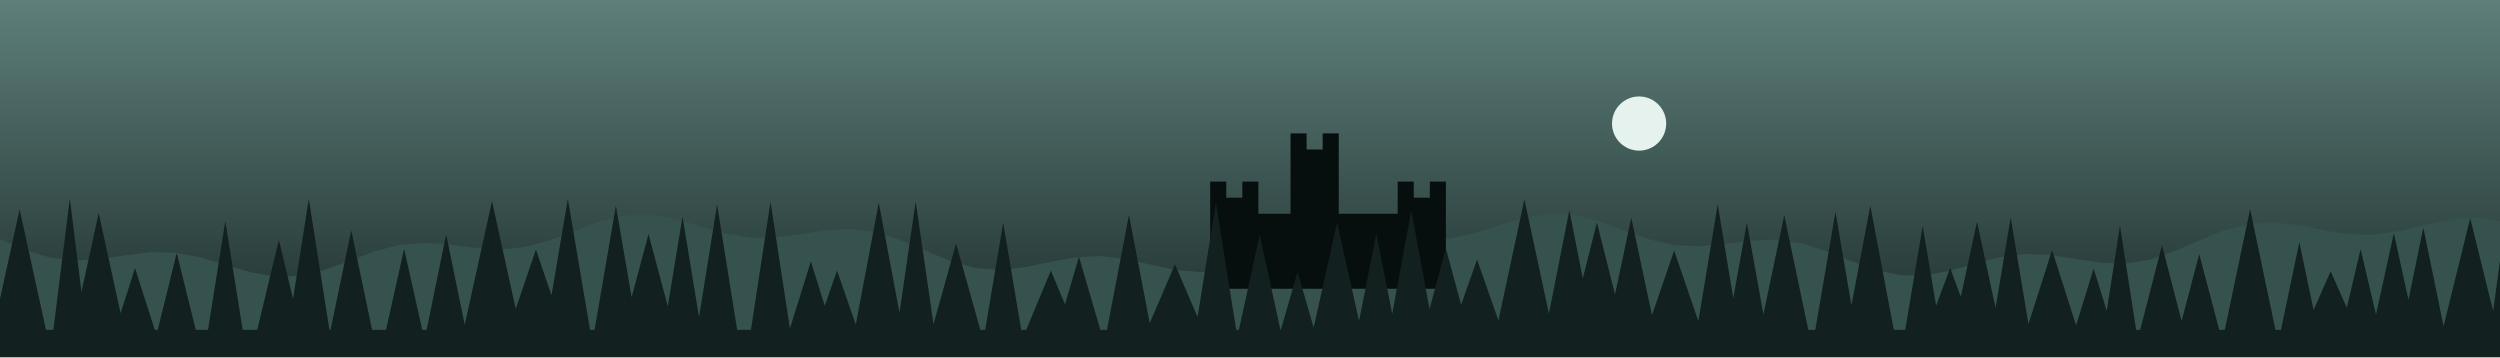
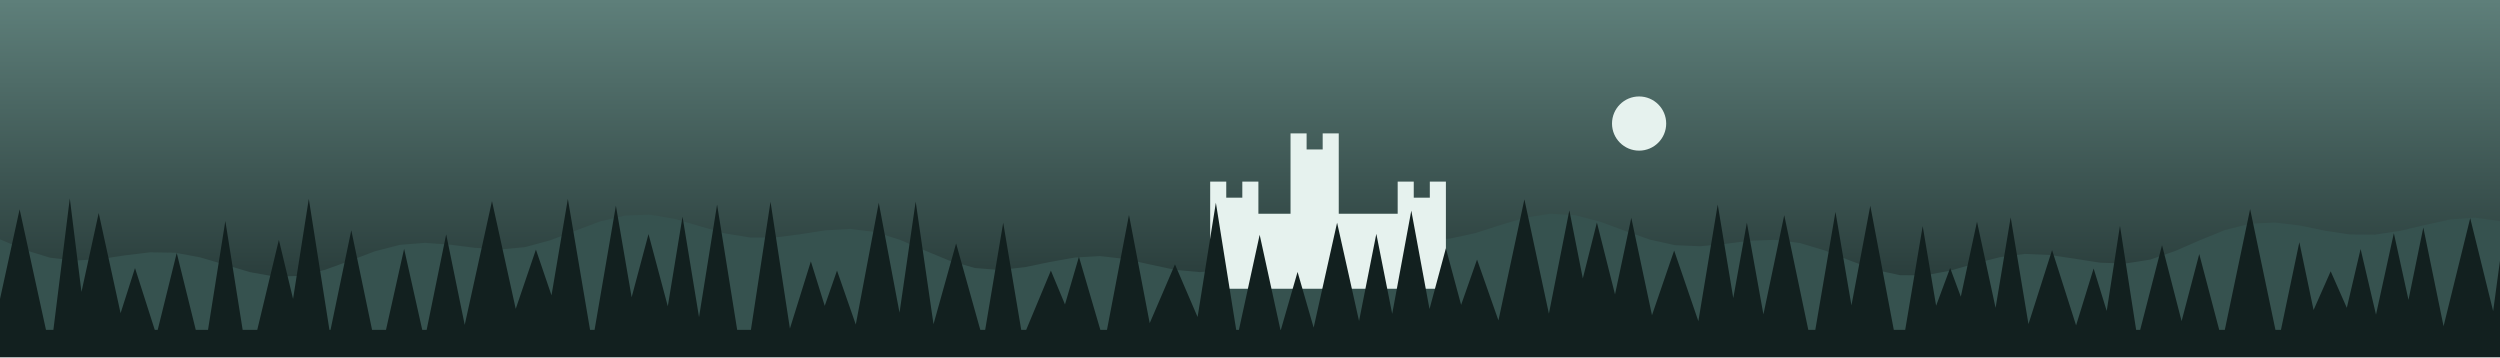
<svg xmlns="http://www.w3.org/2000/svg" viewBox="0 0 1400 200" width="1400" height="200">
  <defs>
    <linearGradient id="cielo" x1="0" y1="0" x2="0" y2="1">
      <stop offset="0" stop-color="#5E7F7A" />
      <stop offset="1" stop-color="#1B2B2A" />
    </linearGradient>
  </defs>
  <rect width="1400" height="200" fill="url(#cielo)" />
  <circle cx="917.896" cy="69.186" r="15.172" fill="#E6F2EE" />
  <polygon points="0,134 14,140 28,144.3 42,145.9 56,145.1 70,143 84,141.3 98,141.5 112,144.1 126,148.2 140,152.4 154,154.9 168,154.5 182,151.1 196,146 210,140.7 224,137.1 238,136 252,137 266,138.8 280,139.7 294,138.4 308,134.6 322,129.3 336,124 350,120.7 364,120.2 378,122.6 392,126.7 406,130.7 420,133 434,133 448,131.2 462,129 476,128.2 490,129.9 504,134.3 518,140.3 532,146.1 546,150.1 560,151.2 574,149.6 588,146.7 602,144.2 616,143.4 630,145 644,148.1 658,151.1 672,152.4 686,150.9 700,146.7 714,140.7 728,135 742,131.2 756,130 770,131.1 784,133.1 798,134.4 812,133.6 826,130.6 840,126.1 854,121.9 868,119.7 882,120.5 896,124.1 910,129.3 924,134.2 938,137.3 952,137.9 966,136.6 980,134.8 994,134.3 1008,136.1 1022,140.3 1036,145.9 1050,151.1 1064,154.1 1078,154.2 1092,151.6 1106,147.6 1120,144 1134,142.2 1148,142.8 1162,144.9 1176,147.1 1190,147.6 1204,145.4 1218,140.6 1232,134.5 1246,128.8 1260,125.3 1274,124.6 1288,126.3 1302,129.2 1316,131.3 1330,131.4 1344,129.3 1358,126 1372,122.9 1386,121.9 1400,123.8 1400,200 0,200" fill="#36524F" />
-   <polygon points="677.7,161.7 677.7,101.7 686.7,101.7 686.7,110.7 695.7,110.7 695.7,101.7 704.7,101.7 704.7,119.7 722.7,119.7 722.7,74.7 731.7,74.7 731.7,83.7 740.7,83.7 740.7,74.7 749.7,74.7 749.7,119.7 782.7,119.7 782.7,101.7 791.7,101.7 791.7,110.7 800.7,110.7 800.7,101.7 809.7,101.7 809.7,161.7" fill="#070F0E" />
+   <polygon points="677.7,161.7 677.7,101.7 686.7,101.7 686.7,110.7 695.7,110.7 695.7,101.7 704.7,101.7 704.7,119.7 722.7,119.7 722.7,74.7 731.7,74.7 731.7,83.7 740.7,83.7 740.7,74.7 749.7,74.7 749.7,119.7 782.7,119.7 782.7,101.7 791.7,101.7 791.7,110.7 800.7,110.7 800.7,101.7 809.7,101.7 809.7,161.7" fill="#E6F2EE" />
  <polygon points="0,200 -20.022,184.726 -10,134.948 0.022,184.726 -3.78,184.726 10.985,117.219 25.751,184.726 29.895,184.726 39.089,111.098 48.283,184.726 40.982,184.726 55.273,119.29 69.563,184.726 64.54,184.726 75.604,150.111 86.668,184.726 88.317,184.726 98.974,141.669 109.631,184.726 116.487,184.726 126.188,123.746 135.888,184.726 144.061,184.726 156.17,134.333 168.278,184.726 161.38,184.726 172.931,111.37 184.482,184.726 185.095,184.726 196.725,128.948 208.356,184.726 216.152,184.726 226.305,139.343 236.458,184.726 238.916,184.726 249.862,131.228 260.809,184.726 259.622,184.726 275.51,112.618 291.398,184.726 284.806,184.726 300.113,139.762 315.421,184.726 305.563,184.726 317.997,111.377 330.43,184.726 332.957,184.726 344.903,115.199 356.848,184.726 348.835,184.726 363.164,131.096 377.494,184.726 371.799,184.726 382.215,121.322 392.631,184.726 390.314,184.726 401.567,114.555 412.82,184.726 420.514,184.726 431.488,112.987 442.462,184.726 442.122,184.726 454.086,146.391 466.049,184.726 457.172,184.726 468.726,151.528 480.279,184.726 478.67,184.726 492.11,113.579 505.549,184.726 502.332,184.726 512.778,112.883 523.225,184.726 521.872,184.726 535.42,136.323 548.968,184.726 551.694,184.726 561.792,124.722 571.89,184.726 574.665,184.726 588.494,151.548 602.324,184.726 592.21,184.726 604.204,143.828 616.198,184.726 619.904,184.726 632.229,120.382 644.554,184.726 642.224,184.726 657.981,148.048 673.739,184.726 669.499,184.726 680.887,113.523 692.275,184.726 693.791,184.726 705.417,131.48 717.043,184.726 717.272,184.726 726.64,152.276 736.009,184.726 735.362,184.726 748.771,124.708 762.18,184.726 760.077,184.726 770.744,130.945 781.411,184.726 777.97,184.726 790.327,117.961 802.683,184.726 797.383,184.726 809.692,139.049 822,184.726 813.31,184.726 827.146,145.352 840.983,184.726 837.993,184.726 853.66,111.636 869.327,184.726 865.587,184.726 878.832,117.801 892.078,184.726 879.12,184.726 894.264,124.602 909.409,184.726 900.183,184.726 913.52,121.971 926.857,184.726 922.299,184.726 937.523,140.313 952.747,184.726 950.271,184.726 961.927,114.526 973.583,184.726 967.421,184.726 978.249,124.681 989.077,184.726 985.691,184.726 999.171,120.512 1012.65,184.726 1016.57,184.726 1027.86,118.659 1039.15,184.726 1034.21,184.726 1047.37,115.226 1060.53,184.726 1066.91,184.726 1076.71,126.619 1086.51,184.726 1079.21,184.726 1092.08,150.068 1104.95,184.726 1094.05,184.726 1107.12,124.153 1120.18,184.726 1115.47,184.726 1125.98,121.723 1136.48,184.726 1134.91,184.726 1149.16,140.061 1163.41,184.726 1161.83,184.726 1172.43,150.374 1183.03,184.726 1178.11,184.726 1187.18,126.453 1196.24,184.726 1198.5,184.726 1210.73,137.299 1222.95,184.726 1220.4,184.726 1231.58,142.282 1242.76,184.726 1245.89,184.726 1260.07,117.094 1274.25,184.726 1277.33,184.726 1287.63,135.629 1297.93,184.726 1290.69,184.726 1305.18,151.936 1319.67,184.726 1311.32,184.726 1321.94,139.453 1332.56,184.726 1328.69,184.726 1340.56,130.564 1352.43,184.726 1345.31,184.726 1357.06,127.422 1368.81,184.726 1367.89,184.726 1383.32,122.176 1398.75,184.726 1394.74,184.726 1404.53,112.504 1414.33,184.726 1400,200" fill="#12201F" />
</svg>
